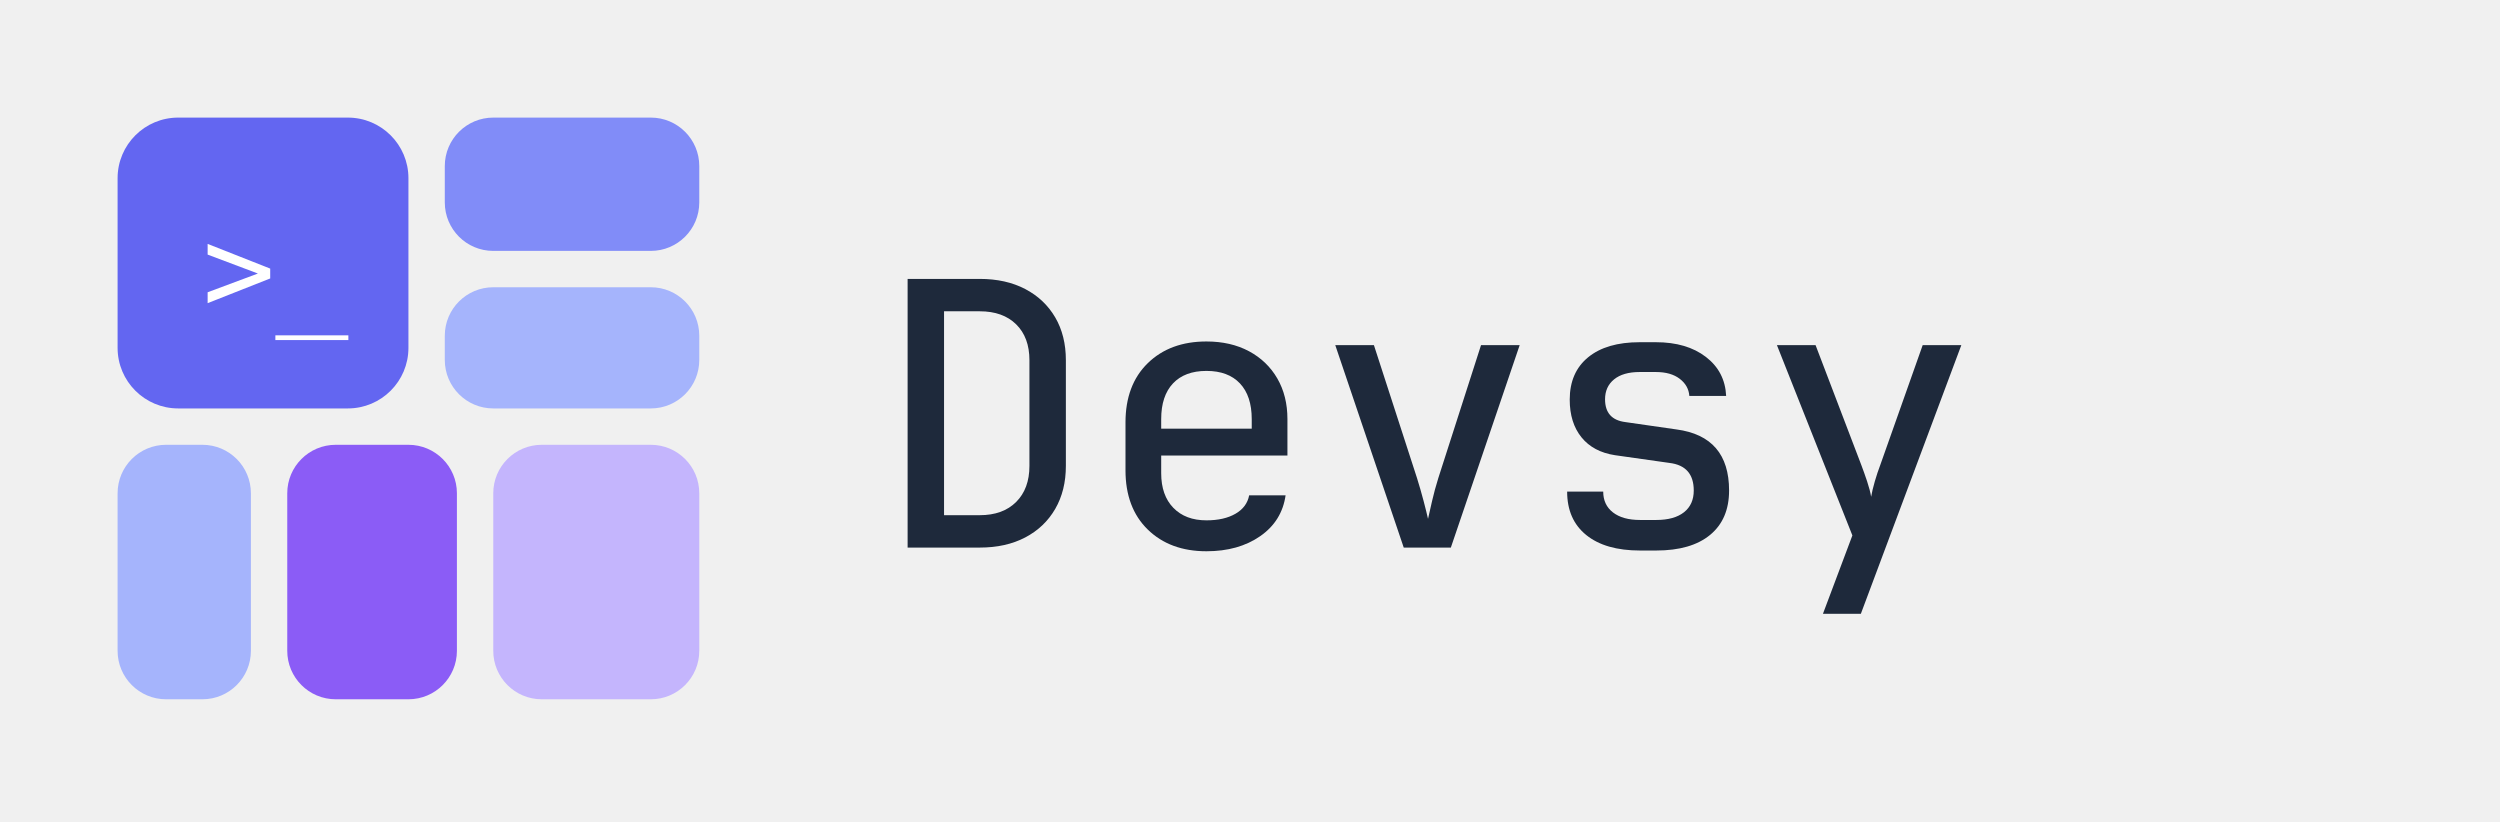
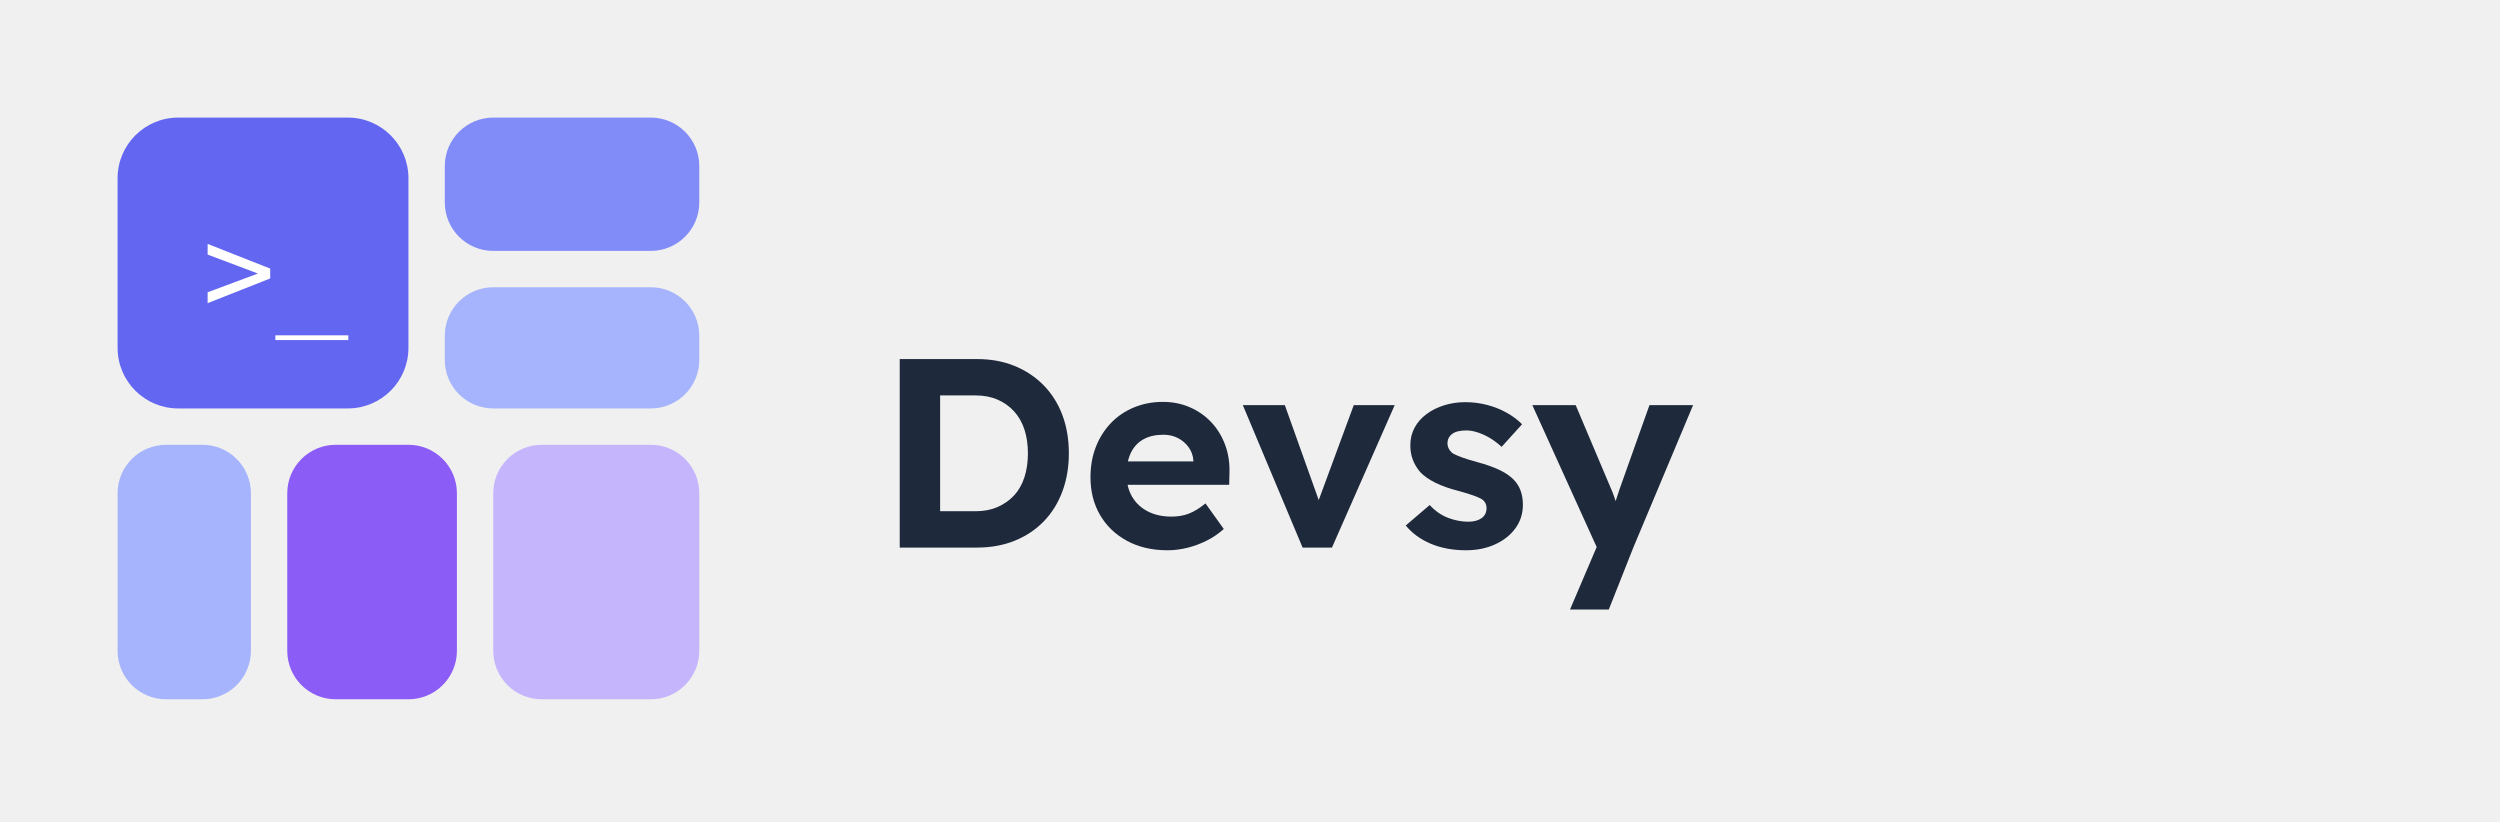
<svg xmlns="http://www.w3.org/2000/svg" width="557" height="183" viewBox="0 0 557 183" fill="none">
  <g transform="translate(10, 10) scale(1.35)">
    <rect x="12" y="12" width="48" height="48" rx="10" fill="#6366F1" />
    <text x="26" y="44" font-family="monospace" font-size="20" fill="white">&gt;_</text>
    <rect x="66" y="12" width="42" height="22" rx="8" fill="#818CF8" />
    <rect x="66" y="40" width="42" height="20" rx="8" fill="#A5B4FC" />
    <rect x="12" y="66" width="22" height="42" rx="8" fill="#A5B4FC" />
    <rect x="40" y="66" width="28" height="42" rx="8" fill="#8B5CF6" />
    <rect x="74" y="66" width="34" height="42" rx="8" fill="#C4B5FD" />
  </g>
-   <g transform="translate(195, 62) scale(1, 1)" fill="#1E293B">
-     <path d="M88 0V730H284Q355 730 407.5 702.5Q460 675 489.0 625.5Q518 576 518 509V222Q518 155 489.0 105.0Q460 55 407.5 27.5Q355 0 284 0ZM187 88H284Q347 88 383.0 124.0Q419 160 419 222V509Q419 571 383.0 606.5Q347 642 284 642H187Z" transform="translate(0, 60) scale(0.082, -0.082)" />
-     <path d="M300 -10Q201 -10 140.5 49.0Q80 108 80 210V340Q80 442 140.5 501.0Q201 560 300 560Q366 560 415.5 533.5Q465 507 492.5 459.5Q520 412 520 349V250H177V202Q177 142 210.0 108.0Q243 74 300 74Q348 74 379.0 92.0Q410 110 416 142H515Q505 72 446.0 31.0Q387 -10 300 -10ZM177 349V323H423V349Q423 412 391.0 446.0Q359 480 300 480Q241 480 209.0 446.0Q177 412 177 349Z" transform="translate(49.2, 60) scale(0.082, -0.082)" />
-     <path d="M236 0 50 550H155L272 189Q282 157 290.0 126.5Q298 96 302 78Q306 96 313.0 126.5Q320 157 330 189L446 550H551L364 0Z" transform="translate(98.4, 60) scale(0.082, -0.082)" />
-     <path d="M278 -8Q184 -8 132.0 34.0Q80 76 80 152H178Q178 116 204.5 95.5Q231 75 278 75H322Q371 75 397.5 96.0Q424 117 424 155Q424 222 358 230L210 251Q151 260 119.0 299.5Q87 339 87 402Q87 476 137.0 517.0Q187 558 277 558H321Q405 558 457.0 518.0Q509 478 512 412H412Q410 440 386.0 458.5Q362 477 321 477H277Q232 477 207.5 457.0Q183 437 183 403Q183 348 238 341L377 321Q520 302 520 155Q520 77 468.5 34.5Q417 -8 322 -8Z" transform="translate(147.6, 60) scale(0.082, -0.082)" />
-     <path d="M175 -180 255 33 50 550H155L279 225Q287 204 295.0 180.0Q303 156 306 138Q309 156 316.0 180.0Q323 204 331 225L446 550H551L278 -180Z" transform="translate(196.8, 60) scale(0.082, -0.082)" />
+   <g transform="translate(195, 62)" fill="#1E293B">
+     <path d="M91 0V700H378Q455 700 517.5 674.5Q580 649 625.5 602.5Q671 556 695.0 492.0Q719 428 719 350Q719 273 695.0 208.5Q671 144 626.0 97.5Q581 51 518.0 25.5Q455 0 378 0ZM241 109 225 135H373Q418 135 454.0 150.5Q490 166 515.5 193.5Q541 221 554.0 261.0Q567 301 567 350Q567 399 554.0 438.5Q541 478 515.5 506.0Q490 534 454.0 549.5Q418 565 373 565H222L241 589Z" transform="translate(0, 60) scale(0.06, -0.06)" />
+     <path d="M322 -10Q236 -10 171.5 25.0Q107 60 71.5 121.0Q36 182 36 261Q36 323 56.0 374.0Q76 425 112.0 462.5Q148 500 197.5 520.5Q247 541 305 541Q359 541 405.0 521.0Q451 501 484.5 465.5Q518 430 536.0 381.5Q554 333 552 277L551 233H126L103 320H434L418 302V324Q416 351 400.5 372.5Q385 394 361.0 406.5Q337 419 307 419Q263 419 232.5 402.0Q202 385 186.0 352.0Q170 319 170 272Q170 224 190.5 189.0Q211 154 248.5 134.5Q286 115 337 115Q372 115 401.0 126.0Q430 137 463 164L531 69Q502 43 467.0 25.5Q432 8 395.0 -1.0Q358 -10 322 -10Z" transform="translate(45.8, 60) scale(0.06, -0.06)" />
+     <path d="M237 0 15 529H171L312 134L279 128L427 529H579L346 0Z" transform="translate(81, 60) scale(0.06, -0.06)" />
+     <path d="M249 -10Q175 -10 117.5 14.5Q60 39 25 82L114 158Q144 125 182.0 110.5Q220 96 258 96Q273 96 285.5 99.5Q298 103 307.0 109.5Q316 116 320.5 125.5Q325 135 325 146Q325 168 307 180Q297 186 276.0 193.5Q255 201 222 210Q171 223 135.5 240.5Q100 258 79 280Q61 301 51.5 325.5Q42 350 42 380Q42 416 58.0 445.5Q74 475 102.5 496.0Q131 517 168.0 528.5Q205 540 246 540Q287 540 326.0 530.0Q365 520 398.5 501.5Q432 483 457 458L381 374Q363 391 340.5 405.0Q318 419 294.0 427.0Q270 435 251 435Q234 435 220.5 432.0Q207 429 198.0 422.5Q189 416 184.5 407.0Q180 398 180 387Q180 376 185.5 366.0Q191 356 201 349Q212 343 233.5 335.0Q255 327 292 317Q340 304 373.5 288.0Q407 272 427 251Q444 233 452.0 210.0Q460 187 460 159Q460 110 432.5 72.0Q405 34 357.0 12.0Q309 -10 249 -10Z" transform="translate(116.7, 60) scale(0.06, -0.06)" />
+     <path d="M145 -230 261 42 263 -40 5 529H166L295 224Q303 207 310.5 184.5Q318 162 323 142L299 131Q306 148 313.5 170.0Q321 192 329 217L440 529H602L380 0L289 -230Z" transform="translate(146.1, 60) scale(0.06, -0.06)" />
  </g>
</svg>
